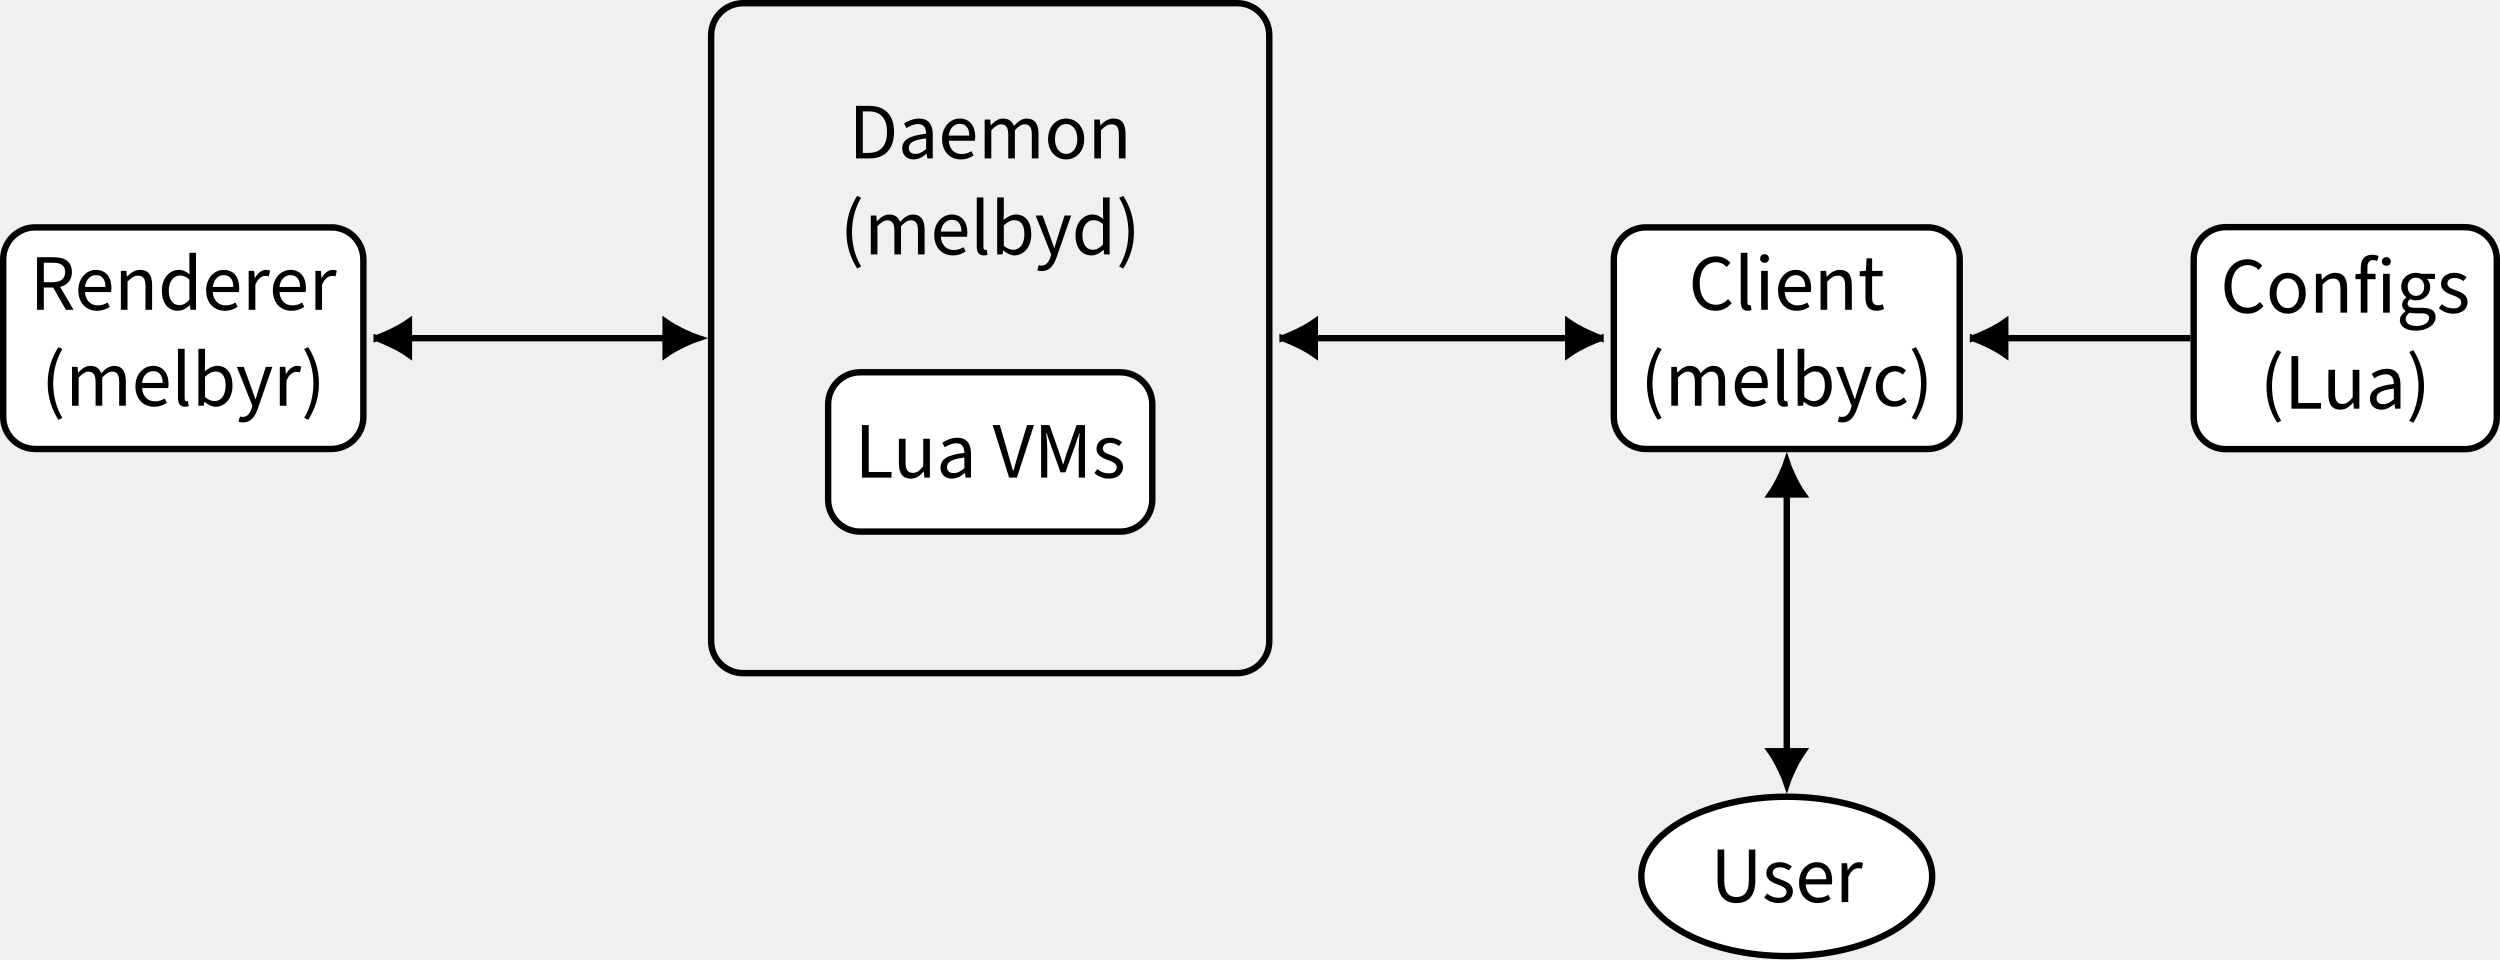
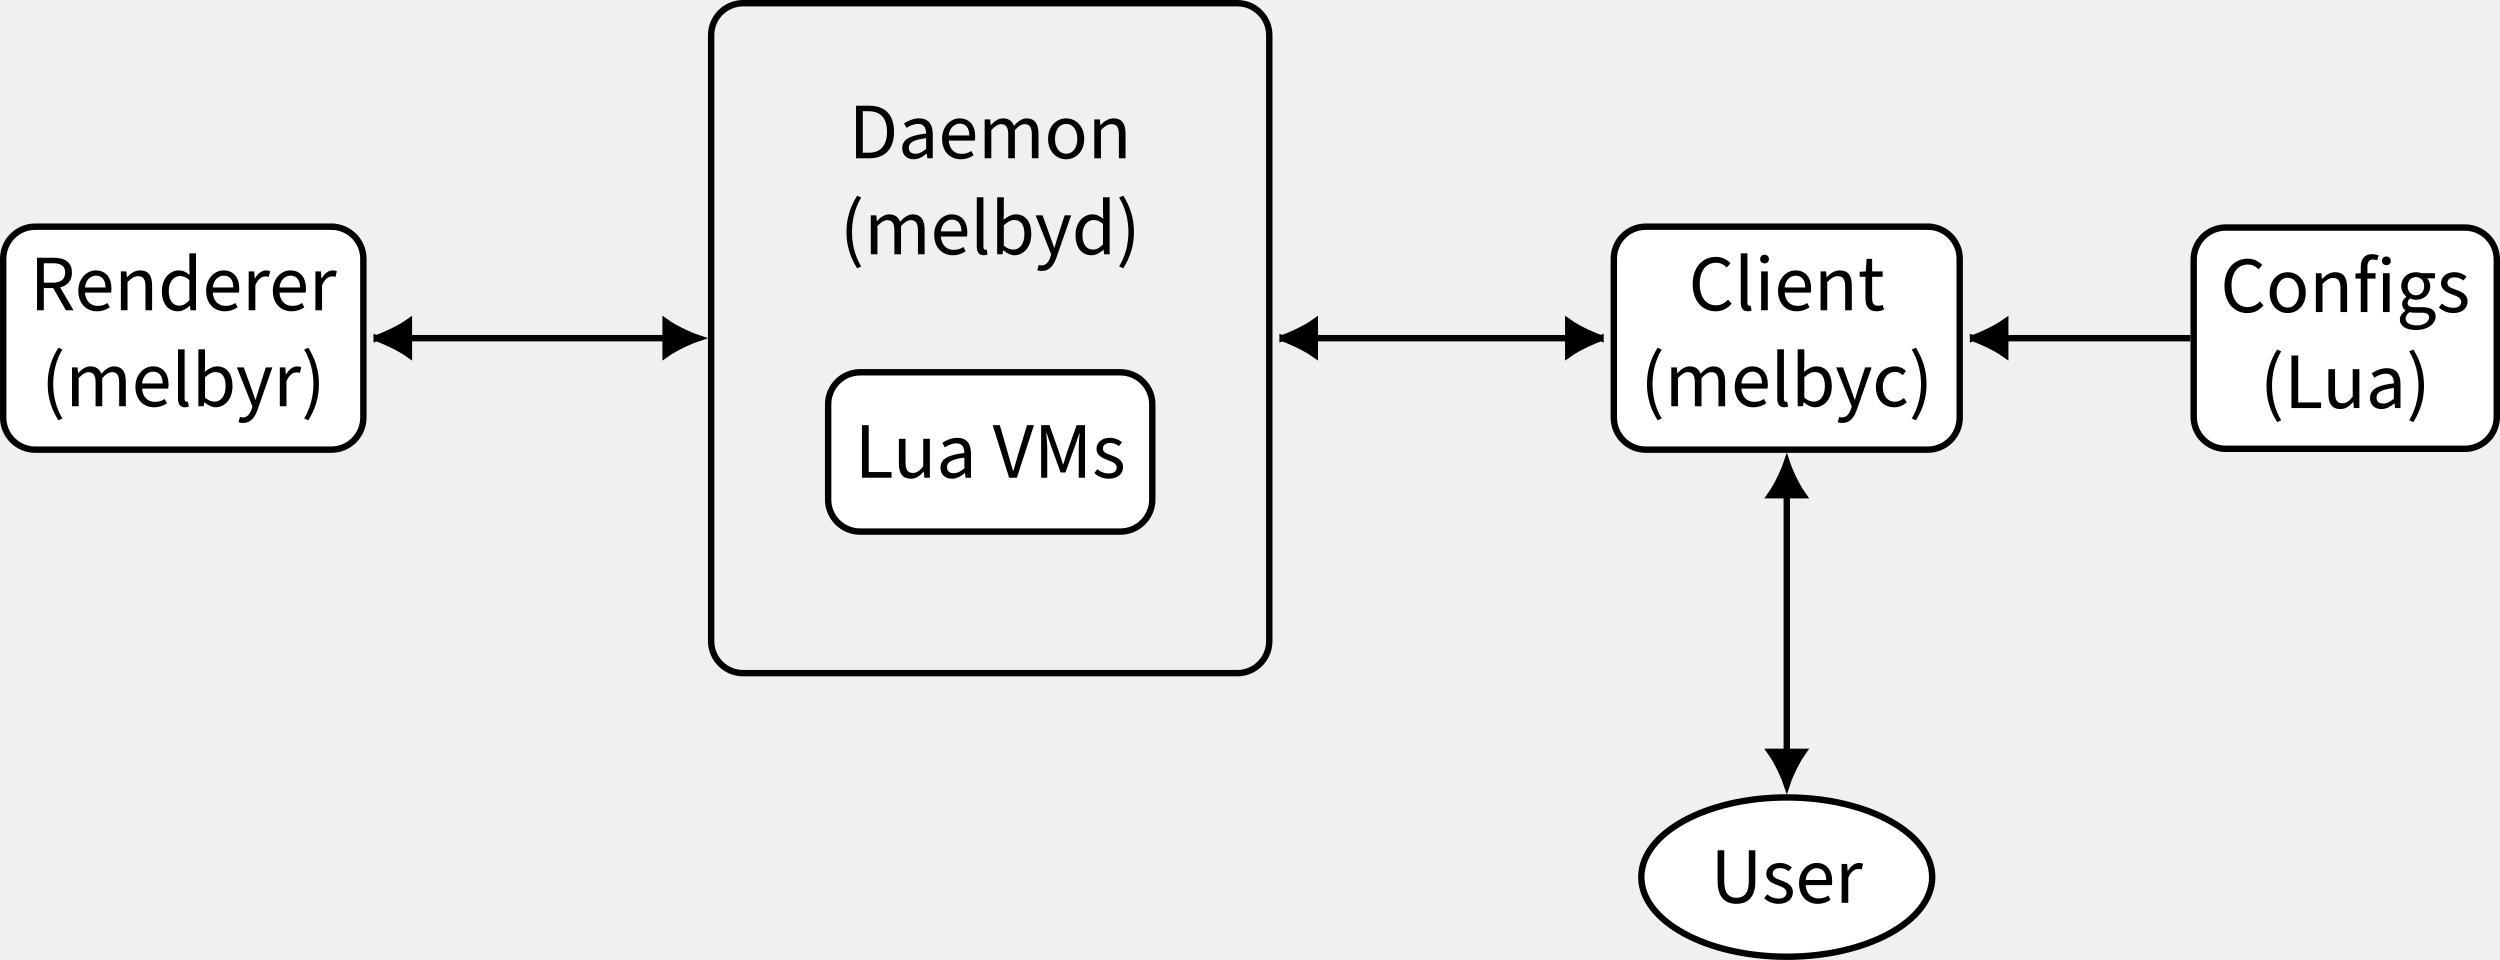
- <svg xmlns="http://www.w3.org/2000/svg" xmlns:xlink="http://www.w3.org/1999/xlink" width="311.387" height="119.481" viewBox="0 0 311.387 119.481" version="1.1" id="svg101">
+ <svg xmlns="http://www.w3.org/2000/svg" xmlns:xlink="http://www.w3.org/1999/xlink" width="311.387" height="119.563" viewBox="0 0 311.387 119.563" version="1.1" id="svg102">
  <defs id="defs26">
    <g id="g26">
      <g id="glyph-0-0">
        <path d="m 0.891,0 h 3.688 v -0.703 h -2.844 v -5.844 h -0.844 z m 0,0" id="path1" />
      </g>
      <g id="glyph-0-1">
        <path d="m 2.234,0.125 c 0.672,0 1.141,-0.359 1.594,-0.875 h 0.031 L 3.922,0 h 0.688 V -4.844 H 3.781 v 3.422 C 3.328,-0.844 2.984,-0.594 2.5,-0.594 c -0.641,0 -0.922,-0.391 -0.922,-1.297 V -4.844 H 0.75 v 3.062 c 0,1.25 0.453,1.906 1.484,1.906 z m 0,0" id="path2" />
      </g>
      <g id="glyph-0-2">
        <path d="m 1.938,0.125 c 0.609,0 1.141,-0.312 1.594,-0.703 H 3.562 L 3.641,0 H 4.312 v -2.984 c 0,-1.188 -0.5,-1.984 -1.688,-1.984 -0.766,0 -1.453,0.328 -1.891,0.625 l 0.312,0.562 c 0.375,-0.25 0.891,-0.5 1.453,-0.5 0.781,0 0.984,0.594 0.984,1.203 -2.062,0.234 -2.969,0.75 -2.969,1.828 0,0.875 0.609,1.375 1.422,1.375 z m 0.219,-0.688 c -0.469,0 -0.828,-0.203 -0.828,-0.75 0,-0.625 0.531,-0.984 2.156,-1.188 v 1.328 C 3.016,-0.766 2.625,-0.562 2.156,-0.562 Z m 0,0" id="path3" />
      </g>
      <g id="glyph-0-3">
        <path d="m 2.047,0 h 0.969 l 2.125,-6.547 H 4.281 l -1.078,3.531 C 2.969,-2.25 2.812,-1.609 2.578,-0.859 H 2.531 C 2.297,-1.609 2.125,-2.25 1.906,-3.016 L 0.891,-6.547 H 0 Z m 0,0" id="path4" />
      </g>
      <g id="glyph-0-4">
        <path d="M 0.891,0 H 1.656 V -3.609 C 1.656,-4.188 1.578,-5 1.531,-5.562 h 0.047 l 0.516,1.531 1.219,3.375 h 0.609 l 1.219,-3.375 L 5.656,-5.562 H 5.688 C 5.641,-5 5.578,-4.188 5.578,-3.609 V 0 h 0.781 V -6.547 H 5.312 l -1.234,3.5 c -0.156,0.469 -0.281,0.891 -0.422,1.375 H 3.609 c -0.141,-0.484 -0.281,-0.906 -0.438,-1.375 l -1.234,-3.5 H 0.891 Z m 0,0" id="path5" />
      </g>
      <g id="glyph-0-5">
        <path d="m 2.078,0.125 c 1.156,0 1.781,-0.656 1.781,-1.453 0,-0.875 -0.734,-1.203 -1.484,-1.469 C 1.766,-3.016 1.344,-3.188 1.344,-3.625 c 0,-0.359 0.266,-0.703 0.891,-0.703 0.422,0 0.781,0.141 1.109,0.391 L 3.734,-4.422 C 3.344,-4.734 2.828,-4.969 2.219,-4.969 c -1.047,0 -1.672,0.609 -1.672,1.375 0,0.797 0.703,1.156 1.422,1.406 0.547,0.203 1.094,0.406 1.094,0.906 0,0.422 -0.312,0.75 -0.953,0.75 -0.594,0 -1.031,-0.172 -1.453,-0.531 l -0.375,0.484 C 0.734,-0.141 1.375,0.125 2.078,0.125 Z m 0,0" id="path6" />
      </g>
      <g id="glyph-0-6">
        <path d="m 0.891,0 h 1.688 C 4.547,0 5.625,-1.219 5.625,-3.297 c 0,-2.078 -1.078,-3.25 -3.094,-3.25 H 0.891 Z m 0.844,-0.688 V -5.859 H 2.469 C 4,-5.859 4.75,-4.938 4.75,-3.297 4.75,-1.641 4,-0.688 2.469,-0.688 Z m 0,0" id="path7" />
      </g>
      <g id="glyph-0-7">
        <path d="m 2.766,0.125 c 0.672,0 1.188,-0.203 1.609,-0.5 L 4.094,-0.906 c -0.344,0.234 -0.75,0.359 -1.219,0.359 -0.922,0 -1.531,-0.656 -1.594,-1.656 h 3.25 C 4.562,-2.359 4.578,-2.516 4.578,-2.688 4.578,-4.094 3.875,-4.969 2.625,-4.969 1.531,-4.969 0.453,-4 0.453,-2.422 0.453,-0.812 1.469,0.125 2.766,0.125 Z M 1.281,-2.844 c 0.094,-0.922 0.688,-1.469 1.375,-1.469 0.734,0 1.188,0.516 1.188,1.469 z m 0,0" id="path8" />
      </g>
      <g id="glyph-0-8">
        <path d="M 0.812,0 H 1.641 V -3.516 C 2.094,-4 2.5,-4.25 2.844,-4.25 3.469,-4.25 3.75,-3.875 3.75,-2.953 V 0 H 4.578 V -3.516 C 5.031,-4 5.406,-4.25 5.797,-4.25 6.406,-4.25 6.688,-3.875 6.688,-2.953 V 0 h 0.828 v -3.078 c 0,-1.234 -0.484,-1.891 -1.469,-1.891 -0.594,0 -1.109,0.391 -1.594,0.922 C 4.25,-4.609 3.844,-4.969 3.094,-4.969 c -0.578,0 -1.062,0.359 -1.5,0.828 H 1.562 L 1.5,-4.844 H 0.812 Z m 0,0" id="path9" />
      </g>
      <g id="glyph-0-9">
        <path d="m 2.703,0.125 c 1.188,0 2.25,-0.938 2.25,-2.531 0,-1.625 -1.062,-2.562 -2.25,-2.562 -1.188,0 -2.25,0.938 -2.25,2.562 0,1.594 1.062,2.531 2.25,2.531 z m 0,-0.688 c -0.828,0 -1.391,-0.75 -1.391,-1.844 0,-1.125 0.562,-1.875 1.391,-1.875 0.828,0 1.391,0.75 1.391,1.875 0,1.094 -0.562,1.844 -1.391,1.844 z m 0,0" id="path10" />
      </g>
      <g id="glyph-0-10">
        <path d="M 0.812,0 H 1.641 V -3.516 C 2.125,-4 2.469,-4.25 2.953,-4.25 3.594,-4.25 3.875,-3.875 3.875,-2.953 V 0 H 4.703 V -3.078 C 4.703,-4.312 4.25,-4.969 3.219,-4.969 c -0.672,0 -1.172,0.359 -1.625,0.828 H 1.562 L 1.5,-4.844 H 0.812 Z m 0,0" id="path11" />
      </g>
      <g id="glyph-0-11">
        <path d="m 2.141,1.75 0.5,-0.234 C 1.875,0.25 1.5,-1.25 1.5,-2.766 1.5,-4.281 1.875,-5.797 2.641,-7.062 l -0.5,-0.234 C 1.312,-5.969 0.812,-4.531 0.812,-2.766 c 0,1.75 0.5,3.188 1.328,4.516 z m 0,0" id="path12" />
      </g>
      <g id="glyph-0-12">
        <path d="m 1.688,0.125 c 0.203,0 0.359,-0.031 0.469,-0.094 l -0.109,-0.625 C 1.969,-0.562 1.938,-0.562 1.891,-0.562 c -0.141,0 -0.25,-0.094 -0.25,-0.359 V -7.094 H 0.812 v 6.109 c 0,0.703 0.25,1.109 0.875,1.109 z m 0,0" id="path13" />
      </g>
      <g id="glyph-0-13">
        <path d="M 2.953,0.125 C 4.062,0.125 5.062,-0.844 5.062,-2.5 c 0,-1.5 -0.672,-2.469 -1.922,-2.469 -0.531,0 -1.078,0.297 -1.531,0.672 l 0.031,-0.859 v -1.938 H 0.812 V 0 H 1.469 L 1.562,-0.5 h 0.016 c 0.438,0.391 0.938,0.625 1.375,0.625 z m -0.125,-0.703 c -0.328,0 -0.766,-0.125 -1.188,-0.5 v -2.531 c 0.469,-0.438 0.875,-0.656 1.297,-0.656 0.906,0 1.266,0.703 1.266,1.766 0,1.203 -0.578,1.922 -1.375,1.922 z m 0,0" id="path14" />
      </g>
      <g id="glyph-0-14">
        <path d="m 0.906,2.078 c 0.969,0 1.469,-0.719 1.812,-1.672 l 1.828,-5.25 h -0.812 L 2.875,-2.172 C 2.734,-1.75 2.609,-1.25 2.469,-0.812 H 2.438 C 2.266,-1.25 2.109,-1.75 1.953,-2.172 L 0.984,-4.844 H 0.125 L 2.062,0.016 1.953,0.375 C 1.75,0.969 1.406,1.391 0.875,1.391 0.75,1.391 0.625,1.375 0.516,1.328 l -0.188,0.656 c 0.156,0.062 0.344,0.094 0.578,0.094 z m 0,0" id="path15" />
      </g>
      <g id="glyph-0-15">
        <path d="m 2.469,0.125 c 0.578,0 1.094,-0.328 1.469,-0.688 H 3.969 L 4.031,0 h 0.688 V -7.094 H 3.891 v 1.859 l 0.031,0.828 C 3.5,-4.75 3.125,-4.969 2.578,-4.969 c -1.109,0 -2.109,0.984 -2.109,2.562 0,1.609 0.781,2.531 2,2.531 z m 0.188,-0.703 c -0.859,0 -1.328,-0.688 -1.328,-1.844 0,-1.109 0.609,-1.844 1.391,-1.844 0.391,0 0.766,0.125 1.172,0.5 v 2.531 c -0.406,0.438 -0.797,0.656 -1.234,0.656 z m 0,0" id="path16" />
      </g>
      <g id="glyph-0-16">
        <path d="M 0.891,1.75 C 1.719,0.422 2.219,-1.016 2.219,-2.766 c 0,-1.766 -0.5,-3.203 -1.328,-4.531 L 0.375,-7.062 c 0.766,1.266 1.156,2.781 1.156,4.297 C 1.531,-1.25 1.141,0.25 0.375,1.516 Z m 0,0" id="path17" />
      </g>
      <g id="glyph-0-17">
        <path d="m 0.891,0 h 0.844 V -2.766 H 2.906 L 4.484,0 H 5.438 L 3.766,-2.844 c 0.891,-0.234 1.469,-0.828 1.469,-1.844 0,-1.375 -0.953,-1.859 -2.297,-1.859 H 0.891 Z m 0.844,-3.438 v -2.422 h 1.094 c 1.016,0 1.562,0.312 1.562,1.172 0,0.828 -0.547,1.25 -1.562,1.25 z m 0,0" id="path18" />
      </g>
      <g id="glyph-0-18">
        <path d="M 0.812,0 H 1.641 V -3.109 C 1.969,-3.922 2.469,-4.219 2.875,-4.219 c 0.188,0 0.297,0.016 0.438,0.062 L 3.484,-4.859 C 3.344,-4.938 3.188,-4.969 2.969,-4.969 c -0.531,0 -1.031,0.391 -1.375,1 H 1.562 L 1.5,-4.844 H 0.812 Z m 0,0" id="path19" />
      </g>
      <g id="glyph-0-19">
        <path d="m 3.375,0.125 c 0.828,0 1.469,-0.344 2,-0.953 l -0.453,-0.5 C 4.5,-0.875 4.031,-0.625 3.406,-0.625 c -1.25,0 -2.016,-1.016 -2.016,-2.672 0,-1.625 0.812,-2.625 2.031,-2.625 0.562,0 1,0.234 1.344,0.594 l 0.453,-0.531 c -0.391,-0.422 -1,-0.797 -1.797,-0.797 -1.672,0 -2.906,1.281 -2.906,3.391 0,2.125 1.219,3.391 2.859,3.391 z m 0,0" id="path20" />
      </g>
      <g id="glyph-0-20">
        <path d="M 0.812,0 H 1.641 V -4.844 H 0.812 Z m 0.422,-5.844 c 0.328,0 0.547,-0.203 0.547,-0.531 0,-0.328 -0.219,-0.547 -0.547,-0.547 -0.312,0 -0.547,0.219 -0.547,0.547 0,0.328 0.234,0.531 0.547,0.531 z m 0,0" id="path21" />
      </g>
      <g id="glyph-0-21">
        <path d="M 2.344,0.125 C 2.672,0.125 3,0.031 3.266,-0.094 L 3.094,-0.672 c -0.203,0.078 -0.375,0.109 -0.562,0.109 -0.547,0 -0.75,-0.328 -0.75,-0.922 v -2.688 h 1.312 V -4.844 h -1.312 v -1.562 H 1.094 L 1,-4.844 0.234,-4.797 v 0.625 h 0.719 V -1.5 c 0,0.969 0.359,1.625 1.391,1.625 z m 0,0" id="path22" />
      </g>
      <g id="glyph-0-22">
        <path d="m 2.734,0.125 c 0.578,0 1.125,-0.219 1.562,-0.625 L 3.938,-1.031 C 3.656,-0.766 3.25,-0.562 2.797,-0.562 c -0.891,0 -1.484,-0.75 -1.484,-1.844 0,-1.125 0.641,-1.875 1.516,-1.875 0.391,0 0.703,0.156 0.969,0.406 l 0.406,-0.516 C 3.875,-4.719 3.422,-4.969 2.797,-4.969 c -1.25,0 -2.344,0.938 -2.344,2.562 0,1.594 1,2.531 2.281,2.531 z m 0,0" id="path23" />
      </g>
      <g id="glyph-0-23">
-         <path d="M 0.953,0 H 1.781 V -4.172 H 2.797 V -4.844 H 1.781 v -0.766 c 0,-0.609 0.219,-0.938 0.688,-0.938 0.156,0 0.344,0.031 0.531,0.094 L 3.188,-7.062 C 2.984,-7.141 2.672,-7.219 2.375,-7.219 c -0.969,0 -1.422,0.625 -1.422,1.609 v 0.766 l -0.656,0.047 v 0.625 h 0.656 z m 2.781,0 H 4.562 V -4.844 H 3.734 Z m 0.406,-5.844 c 0.328,0 0.547,-0.203 0.547,-0.531 0,-0.328 -0.219,-0.547 -0.547,-0.547 -0.312,0 -0.547,0.219 -0.547,0.547 0,0.328 0.234,0.531 0.547,0.531 z m 0,0" id="path24" />
+         <path d="M 0.953,0 H 1.781 V -4.172 H 2.797 V -4.844 H 1.781 v -0.766 c 0,-0.609 0.219,-0.938 0.688,-0.938 0.156,0 0.344,0.031 0.531,0.094 L 3.188,-7.062 C 2.984,-7.141 2.672,-7.219 2.375,-7.219 c -0.969,0 -1.422,0.625 -1.422,1.609 v 0.766 l -0.656,0.047 v 0.625 h 0.656 z m 0,0" id="path24" />
      </g>
      <g id="glyph-0-24">
        <path d="m 2.453,2.234 c 1.5,0 2.453,-0.781 2.453,-1.688 0,-0.797 -0.562,-1.156 -1.703,-1.156 h -0.938 c -0.641,0 -0.844,-0.219 -0.844,-0.516 0,-0.266 0.141,-0.438 0.312,-0.578 0.219,0.109 0.484,0.172 0.719,0.172 0.984,0 1.781,-0.656 1.781,-1.688 0,-0.406 -0.172,-0.766 -0.391,-0.984 H 4.828 V -4.844 h -1.688 c -0.188,-0.078 -0.422,-0.125 -0.688,-0.125 -0.984,0 -1.828,0.672 -1.828,1.734 0,0.578 0.312,1.047 0.625,1.297 v 0.047 C 1,-1.719 0.734,-1.406 0.734,-1 c 0,0.375 0.188,0.641 0.422,0.797 v 0.031 c -0.438,0.297 -0.703,0.688 -0.703,1.094 0,0.844 0.812,1.312 2,1.312 z m 0,-4.328 c -0.562,0 -1.031,-0.438 -1.031,-1.141 0,-0.719 0.469,-1.125 1.031,-1.125 0.562,0 1.031,0.422 1.031,1.125 0,0.703 -0.469,1.141 -1.031,1.141 z m 0.125,3.75 c -0.891,0 -1.406,-0.328 -1.406,-0.844 0,-0.281 0.141,-0.562 0.5,-0.812 0.203,0.062 0.438,0.078 0.625,0.078 H 3.125 c 0.641,0 0.969,0.156 0.969,0.594 0,0.5 -0.609,0.984 -1.516,0.984 z m 0,0" id="path25" />
      </g>
      <g id="glyph-0-25">
        <path d="m 3.219,0.125 c 1.344,0 2.359,-0.734 2.359,-2.828 v -3.844 h -0.812 V -2.688 c 0,1.578 -0.672,2.062 -1.547,2.062 -0.859,0 -1.516,-0.484 -1.516,-2.062 V -6.547 H 0.875 v 3.844 c 0,2.094 1.016,2.828 2.344,2.828 z m 0,0" id="path26" />
      </g>
    </g>
  </defs>
  <path fill-rule="nonzero" fill="#ffffff" fill-opacity="1" stroke-width="0.797" stroke-linecap="butt" stroke-linejoin="miter" stroke="#000000" stroke-opacity="1" stroke-miterlimit="10" d="m 139.539,46.371 h -32.406 c -2.199,0 -3.984,1.785 -3.984,3.984 v 11.875 c 0,2.199 1.785,3.984 3.984,3.984 h 32.406 c 2.199,0 3.984,-1.785 3.984,-3.984 v -11.875 c 0,-2.199 -1.785,-3.984 -3.984,-3.984 z m 0,0" id="path27" />
  <g fill="#000000" fill-opacity="1" id="g27" transform="translate(-57.46087,-79.38274)">
-     <use xlink:href="#glyph-0-0" x="163.929" y="138.874" id="use27" />
+     <use xlink:href="#glyph-0-0" x="163.929" y="138.884" id="use27" />
  </g>
  <g fill="#000000" fill-opacity="1" id="g29" transform="translate(-57.46087,-79.38274)">
-     <use xlink:href="#glyph-0-1" x="168.671" y="138.874" id="use28" />
-     <use xlink:href="#glyph-0-2" x="174.091" y="138.874" id="use29" />
+     <use xlink:href="#glyph-0-1" x="168.671" y="138.884" id="use28" />
+     <use xlink:href="#glyph-0-2" x="174.091" y="138.884" id="use29" />
  </g>
  <g fill="#000000" fill-opacity="1" id="g32" transform="translate(-57.46087,-79.38274)">
-     <use xlink:href="#glyph-0-3" x="181.105" y="138.874" id="use30" />
-     <use xlink:href="#glyph-0-4" x="186.245" y="138.874" id="use31" />
-     <use xlink:href="#glyph-0-5" x="193.488" y="138.874" id="use32" />
+     <use xlink:href="#glyph-0-3" x="181.105" y="138.884" id="use30" />
+     <use xlink:href="#glyph-0-4" x="186.245" y="138.884" id="use31" />
+     <use xlink:href="#glyph-0-5" x="193.488" y="138.884" id="use32" />
  </g>
  <g fill="#000000" fill-opacity="1" id="g38" transform="translate(-57.46087,-79.38274)">
-     <use xlink:href="#glyph-0-6" x="163.192" y="99.116" id="use33" />
-     <use xlink:href="#glyph-0-2" x="169.329" y="99.116" id="use34" />
-     <use xlink:href="#glyph-0-7" x="174.35" y="99.116" id="use35" />
-     <use xlink:href="#glyph-0-8" x="179.292" y="99.116" id="use36" />
-     <use xlink:href="#glyph-0-9" x="187.551" y="99.116" id="use37" />
-     <use xlink:href="#glyph-0-10" x="192.95" y="99.116" id="use38" />
+     <use xlink:href="#glyph-0-6" x="163.192" y="99.096" id="use33" />
+     <use xlink:href="#glyph-0-2" x="169.329" y="99.096" id="use34" />
+     <use xlink:href="#glyph-0-7" x="174.35" y="99.096" id="use35" />
+     <use xlink:href="#glyph-0-8" x="179.292" y="99.096" id="use36" />
+     <use xlink:href="#glyph-0-9" x="187.551" y="99.096" id="use37" />
+     <use xlink:href="#glyph-0-10" x="192.95" y="99.096" id="use38" />
  </g>
  <g fill="#000000" fill-opacity="1" id="g43" transform="translate(-57.46087,-79.38274)">
-     <use xlink:href="#glyph-0-11" x="162.081" y="111.071" id="use39" />
-     <use xlink:href="#glyph-0-8" x="165.11" y="111.071" id="use40" />
-     <use xlink:href="#glyph-0-7" x="173.369" y="111.071" id="use41" />
-     <use xlink:href="#glyph-0-12" x="178.31" y="111.071" id="use42" />
-     <use xlink:href="#glyph-0-13" x="180.851" y="111.071" id="use43" />
+     <use xlink:href="#glyph-0-11" x="162.081" y="111.051" id="use39" />
+     <use xlink:href="#glyph-0-8" x="165.11" y="111.051" id="use40" />
+     <use xlink:href="#glyph-0-7" x="173.369" y="111.051" id="use41" />
+     <use xlink:href="#glyph-0-12" x="178.31" y="111.051" id="use42" />
+     <use xlink:href="#glyph-0-13" x="180.851" y="111.051" id="use43" />
  </g>
  <g fill="#000000" fill-opacity="1" id="g44" transform="translate(-57.46087,-79.38274)">
-     <use xlink:href="#glyph-0-14" x="186.33" y="111.071" id="use44" />
+     <use xlink:href="#glyph-0-14" x="186.33" y="111.051" id="use44" />
  </g>
  <g fill="#000000" fill-opacity="1" id="g46" transform="translate(-57.46087,-79.38274)">
-     <use xlink:href="#glyph-0-15" x="190.953" y="111.071" id="use45" />
-     <use xlink:href="#glyph-0-16" x="196.482" y="111.071" id="use46" />
+     <use xlink:href="#glyph-0-15" x="190.953" y="111.051" id="use45" />
+     <use xlink:href="#glyph-0-16" x="196.482" y="111.051" id="use46" />
  </g>
  <path fill="none" stroke-width="0.797" stroke-linecap="butt" stroke-linejoin="miter" stroke="#000000" stroke-opacity="1" stroke-miterlimit="10" d="M 154.109,0.399 H 92.563 c -2.203,0 -3.988,1.781 -3.988,3.984 v 75.477 c 0,2.199 1.785,3.984 3.988,3.984 h 61.547 c 2.199,0 3.984,-1.785 3.984,-3.984 V 4.383 c 0,-2.203 -1.785,-3.984 -3.984,-3.984 z m 0,0" id="path46" />
-   <path fill-rule="nonzero" fill="#ffffff" fill-opacity="1" stroke-width="0.797" stroke-linecap="butt" stroke-linejoin="miter" stroke="#000000" stroke-opacity="1" stroke-miterlimit="10" d="M 41.274,28.32 H 4.387 c -2.203,0 -3.988,1.781 -3.988,3.984 v 19.633 c 0,2.199 1.785,3.984 3.988,3.984 h 36.887 c 2.199,0 3.984,-1.785 3.984,-3.984 V 32.305 c 0,-2.203 -1.785,-3.984 -3.984,-3.984 z m 0,0" id="path47" />
+   <path fill-rule="nonzero" fill="#ffffff" fill-opacity="1" stroke-width="0.797" stroke-linecap="butt" stroke-linejoin="miter" stroke="#000000" stroke-opacity="1" stroke-miterlimit="10" d="M 41.274,28.234 H 4.387 c -2.203,0 -3.988,1.785 -3.988,3.984 v 19.801 c 0,2.203 1.785,3.988 3.988,3.988 h 36.887 c 2.199,0 3.984,-1.785 3.984,-3.988 V 32.219 c 0,-2.199 -1.785,-3.984 -3.984,-3.984 z m 0,0" id="path47" />
  <g fill="#000000" fill-opacity="1" id="g47" transform="translate(-57.46087,-79.38274)">
-     <use xlink:href="#glyph-0-17" x="61.183" y="117.966" id="use47" />
+     <use xlink:href="#glyph-0-17" x="61.183" y="118.031" id="use47" />
  </g>
  <g fill="#000000" fill-opacity="1" id="g52" transform="translate(-57.46087,-79.38274)">
-     <use xlink:href="#glyph-0-7" x="66.762" y="117.966" id="use48" />
-     <use xlink:href="#glyph-0-10" x="71.704" y="117.966" id="use49" />
-     <use xlink:href="#glyph-0-15" x="77.153" y="117.966" id="use50" />
-     <use xlink:href="#glyph-0-7" x="82.682" y="117.966" id="use51" />
-     <use xlink:href="#glyph-0-18" x="87.624" y="117.966" id="use52" />
+     <use xlink:href="#glyph-0-7" x="66.762" y="118.031" id="use48" />
+     <use xlink:href="#glyph-0-10" x="71.704" y="118.031" id="use49" />
+     <use xlink:href="#glyph-0-15" x="77.153" y="118.031" id="use50" />
+     <use xlink:href="#glyph-0-7" x="82.682" y="118.031" id="use51" />
+     <use xlink:href="#glyph-0-18" x="87.624" y="118.031" id="use52" />
  </g>
  <g fill="#000000" fill-opacity="1" id="g54" transform="translate(-57.46087,-79.38274)">
-     <use xlink:href="#glyph-0-7" x="90.991" y="117.966" id="use53" />
-     <use xlink:href="#glyph-0-18" x="95.933" y="117.966" id="use54" />
+     <use xlink:href="#glyph-0-7" x="90.991" y="118.031" id="use53" />
+     <use xlink:href="#glyph-0-18" x="95.933" y="118.031" id="use54" />
  </g>
  <g fill="#000000" fill-opacity="1" id="g59" transform="translate(-57.46087,-79.38274)">
-     <use xlink:href="#glyph-0-11" x="62.588" y="129.921" id="use55" />
-     <use xlink:href="#glyph-0-8" x="65.617" y="129.921" id="use56" />
-     <use xlink:href="#glyph-0-7" x="73.876" y="129.921" id="use57" />
-     <use xlink:href="#glyph-0-12" x="78.817" y="129.921" id="use58" />
-     <use xlink:href="#glyph-0-13" x="81.358" y="129.921" id="use59" />
+     <use xlink:href="#glyph-0-11" x="62.588" y="129.986" id="use55" />
+     <use xlink:href="#glyph-0-8" x="65.617" y="129.986" id="use56" />
+     <use xlink:href="#glyph-0-7" x="73.876" y="129.986" id="use57" />
+     <use xlink:href="#glyph-0-12" x="78.817" y="129.986" id="use58" />
+     <use xlink:href="#glyph-0-13" x="81.358" y="129.986" id="use59" />
  </g>
  <g fill="#000000" fill-opacity="1" id="g62" transform="translate(-57.46087,-79.38274)">
-     <use xlink:href="#glyph-0-14" x="86.837" y="129.921" id="use60" />
-     <use xlink:href="#glyph-0-18" x="91.499" y="129.921" id="use61" />
-     <use xlink:href="#glyph-0-16" x="94.966" y="129.921" id="use62" />
-   </g>
-   <path fill-rule="nonzero" fill="#ffffff" fill-opacity="1" stroke-width="0.797" stroke-linecap="butt" stroke-linejoin="miter" stroke="#000000" stroke-opacity="1" stroke-miterlimit="10" d="m 240.106,28.32 h -35.113 c -2.203,0 -3.984,1.781 -3.984,3.984 v 19.633 c 0,2.199 1.781,3.984 3.984,3.984 h 35.113 c 2.203,0 3.984,-1.785 3.984,-3.984 V 32.305 c 0,-2.203 -1.781,-3.984 -3.984,-3.984 z m 0,0" id="path62" />
+     <use xlink:href="#glyph-0-14" x="86.837" y="129.986" id="use60" />
+     <use xlink:href="#glyph-0-18" x="91.5" y="129.986" id="use61" />
+     <use xlink:href="#glyph-0-16" x="94.967" y="129.986" id="use62" />
+   </g>
+   <path fill-rule="nonzero" fill="#ffffff" fill-opacity="1" stroke-width="0.797" stroke-linecap="butt" stroke-linejoin="miter" stroke="#000000" stroke-opacity="1" stroke-miterlimit="10" d="m 240.106,28.234 h -35.113 c -2.203,0 -3.984,1.785 -3.984,3.984 v 19.801 c 0,2.203 1.781,3.988 3.984,3.988 h 35.113 c 2.203,0 3.984,-1.785 3.984,-3.988 V 32.219 c 0,-2.199 -1.781,-3.984 -3.984,-3.984 z m 0,0" id="path62" />
  <g fill="#000000" fill-opacity="1" id="g68" transform="translate(-57.46087,-79.38274)">
-     <use xlink:href="#glyph-0-19" x="267.779" y="117.966" id="use63" />
-     <use xlink:href="#glyph-0-12" x="273.468" y="117.966" id="use64" />
-     <use xlink:href="#glyph-0-20" x="276.008" y="117.966" id="use65" />
-     <use xlink:href="#glyph-0-7" x="278.469" y="117.966" id="use66" />
-     <use xlink:href="#glyph-0-10" x="283.41" y="117.966" id="use67" />
-     <use xlink:href="#glyph-0-21" x="288.86" y="117.966" id="use68" />
+     <use xlink:href="#glyph-0-19" x="267.779" y="118.031" id="use63" />
+     <use xlink:href="#glyph-0-12" x="273.468" y="118.031" id="use64" />
+     <use xlink:href="#glyph-0-20" x="276.008" y="118.031" id="use65" />
+     <use xlink:href="#glyph-0-7" x="278.469" y="118.031" id="use66" />
+     <use xlink:href="#glyph-0-10" x="283.41" y="118.031" id="use67" />
+     <use xlink:href="#glyph-0-21" x="288.86" y="118.031" id="use68" />
  </g>
  <g fill="#000000" fill-opacity="1" id="g73" transform="translate(-57.46087,-79.38274)">
-     <use xlink:href="#glyph-0-11" x="261.787" y="129.921" id="use69" />
-     <use xlink:href="#glyph-0-8" x="264.816" y="129.921" id="use70" />
-     <use xlink:href="#glyph-0-7" x="273.075" y="129.921" id="use71" />
-     <use xlink:href="#glyph-0-12" x="278.016" y="129.921" id="use72" />
-     <use xlink:href="#glyph-0-13" x="280.557" y="129.921" id="use73" />
+     <use xlink:href="#glyph-0-11" x="261.787" y="129.986" id="use69" />
+     <use xlink:href="#glyph-0-8" x="264.816" y="129.986" id="use70" />
+     <use xlink:href="#glyph-0-7" x="273.075" y="129.986" id="use71" />
+     <use xlink:href="#glyph-0-12" x="278.016" y="129.986" id="use72" />
+     <use xlink:href="#glyph-0-13" x="280.557" y="129.986" id="use73" />
  </g>
  <g fill="#000000" fill-opacity="1" id="g74" transform="translate(-57.46087,-79.38274)">
-     <use xlink:href="#glyph-0-14" x="286.036" y="129.921" id="use74" />
+     <use xlink:href="#glyph-0-14" x="286.036" y="129.986" id="use74" />
  </g>
  <g fill="#000000" fill-opacity="1" id="g76" transform="translate(-57.46087,-79.38274)">
-     <use xlink:href="#glyph-0-22" x="290.659" y="129.921" id="use75" />
-     <use xlink:href="#glyph-0-16" x="295.202" y="129.921" id="use76" />
-   </g>
-   <path fill-rule="nonzero" fill="#ffffff" fill-opacity="1" stroke-width="0.797" stroke-linecap="butt" stroke-linejoin="miter" stroke="#000000" stroke-opacity="1" stroke-miterlimit="10" d="m 307.004,28.293 h -29.785 c -2.199,0 -3.984,1.785 -3.984,3.984 v 19.684 c 0,2.199 1.785,3.984 3.984,3.984 h 29.785 c 2.203,0 3.984,-1.785 3.984,-3.984 V 32.277 c 0,-2.199 -1.781,-3.984 -3.984,-3.984 z m 0,0" id="path76" />
-   <g fill="#000000" fill-opacity="1" id="g82" transform="translate(-57.46087,-79.38274)">
-     <use xlink:href="#glyph-0-19" x="334.014" y="118.33" id="use77" />
-     <use xlink:href="#glyph-0-9" x="339.703" y="118.33" id="use78" />
-     <use xlink:href="#glyph-0-10" x="345.102" y="118.33" id="use79" />
-     <use xlink:href="#glyph-0-23" x="350.552" y="118.33" id="use80" />
-     <use xlink:href="#glyph-0-24" x="355.922" y="118.33" id="use81" />
-     <use xlink:href="#glyph-0-5" x="360.953" y="118.33" id="use82" />
-   </g>
-   <g fill="#000000" fill-opacity="1" id="g84" transform="translate(-57.46087,-79.38274)">
-     <use xlink:href="#glyph-0-11" x="338.951" y="130.285" id="use83" />
-     <use xlink:href="#glyph-0-0" x="341.98" y="130.285" id="use84" />
-   </g>
-   <g fill="#000000" fill-opacity="1" id="g87" transform="translate(-57.46087,-79.38274)">
-     <use xlink:href="#glyph-0-1" x="346.722" y="130.285" id="use85" />
-     <use xlink:href="#glyph-0-2" x="352.141" y="130.285" id="use86" />
-     <use xlink:href="#glyph-0-16" x="357.163" y="130.285" id="use87" />
-   </g>
-   <path fill-rule="nonzero" fill="#ffffff" fill-opacity="1" stroke-width="0.797" stroke-linecap="butt" stroke-linejoin="miter" stroke="#000000" stroke-opacity="1" stroke-miterlimit="10" d="m 240.664,109.16 c 0,-5.48 -8.109,-9.922 -18.113,-9.922 -10.008,0 -18.117,4.441 -18.117,9.922 0,5.48 8.109,9.922 18.117,9.922 10.004,0 18.113,-4.441 18.113,-9.922 z m 0,0" id="path87" />
+     <use xlink:href="#glyph-0-22" x="290.659" y="129.986" id="use75" />
+     <use xlink:href="#glyph-0-16" x="295.202" y="129.986" id="use76" />
+   </g>
+   <path fill-rule="nonzero" fill="#ffffff" fill-opacity="1" stroke-width="0.797" stroke-linecap="butt" stroke-linejoin="miter" stroke="#000000" stroke-opacity="1" stroke-miterlimit="10" d="m 307.004,28.34 h -29.785 c -2.199,0 -3.984,1.781 -3.984,3.984 v 19.594 c 0,2.199 1.785,3.984 3.984,3.984 h 29.785 c 2.203,0 3.984,-1.785 3.984,-3.984 v -19.594 c 0,-2.203 -1.781,-3.984 -3.984,-3.984 z m 0,0" id="path76" />
+   <g fill="#000000" fill-opacity="1" id="g83" transform="translate(-57.46087,-79.38274)">
+     <use xlink:href="#glyph-0-19" x="334.014" y="118.255" id="use77" />
+     <use xlink:href="#glyph-0-9" x="339.703" y="118.255" id="use78" />
+     <use xlink:href="#glyph-0-10" x="345.102" y="118.255" id="use79" />
+     <use xlink:href="#glyph-0-23" x="350.552" y="118.255" id="use80" />
+     <use xlink:href="#glyph-0-20" x="353.461" y="118.255" id="use81" />
+     <use xlink:href="#glyph-0-24" x="355.922" y="118.255" id="use82" />
+     <use xlink:href="#glyph-0-5" x="360.953" y="118.255" id="use83" />
+   </g>
+   <g fill="#000000" fill-opacity="1" id="g85" transform="translate(-57.46087,-79.38274)">
+     <use xlink:href="#glyph-0-11" x="338.951" y="130.21" id="use84" />
+     <use xlink:href="#glyph-0-0" x="341.98" y="130.21" id="use85" />
+   </g>
  <g fill="#000000" fill-opacity="1" id="g88" transform="translate(-57.46087,-79.38274)">
-     <use xlink:href="#glyph-0-25" x="270.519" y="191.74" id="use88" />
-   </g>
-   <g fill="#000000" fill-opacity="1" id="g91" transform="translate(-57.46087,-79.38274)">
-     <use xlink:href="#glyph-0-5" x="276.915" y="191.74" id="use89" />
-     <use xlink:href="#glyph-0-7" x="281.089" y="191.74" id="use90" />
-     <use xlink:href="#glyph-0-18" x="286.031" y="191.74" id="use91" />
-   </g>
-   <path fill="none" stroke-width="0.797" stroke-linecap="butt" stroke-linejoin="miter" stroke="#000000" stroke-opacity="1" stroke-miterlimit="10" d="M 50.93,42.121 H 82.906" id="path91" />
-   <path fill-rule="nonzero" fill="#000000" fill-opacity="1" stroke-width="0.797" stroke-linecap="butt" stroke-linejoin="miter" stroke="#000000" stroke-opacity="1" stroke-miterlimit="10" d="m 46.918,42.121 c 0.492,0.156 2.656,1.047 4.012,2.02 V 40.102 c -1.355,0.969 -3.52,1.859 -4.012,2.02 z m 0,0" id="path92" />
-   <path fill-rule="nonzero" fill="#000000" fill-opacity="1" stroke-width="0.797" stroke-linecap="butt" stroke-linejoin="miter" stroke="#000000" stroke-opacity="1" stroke-miterlimit="10" d="M 86.918,42.121 C 86.426,41.961 84.258,41.07 82.906,40.102 v 4.039 c 1.352,-0.973 3.52,-1.863 4.012,-2.02 z m 0,0" id="path93" />
-   <path fill="none" stroke-width="0.797" stroke-linecap="butt" stroke-linejoin="miter" stroke="#000000" stroke-opacity="1" stroke-miterlimit="10" d="M 222.551,93.57 V 61.59" id="path94" />
-   <path fill-rule="nonzero" fill="#000000" fill-opacity="1" stroke-width="0.797" stroke-linecap="butt" stroke-linejoin="miter" stroke="#000000" stroke-opacity="1" stroke-miterlimit="10" d="m 222.551,97.578 c 0.156,-0.492 1.047,-2.656 2.02,-4.008 h -4.043 c 0.973,1.352 1.863,3.516 2.023,4.008 z m 0,0" id="path95" />
-   <path fill-rule="nonzero" fill="#000000" fill-opacity="1" stroke-width="0.797" stroke-linecap="butt" stroke-linejoin="miter" stroke="#000000" stroke-opacity="1" stroke-miterlimit="10" d="m 222.551,57.578 c -0.16,0.496 -1.051,2.66 -2.023,4.012 h 4.043 c -0.973,-1.352 -1.863,-3.516 -2.02,-4.012 z m 0,0" id="path96" />
-   <path fill="none" stroke-width="0.797" stroke-linecap="butt" stroke-linejoin="miter" stroke="#000000" stroke-opacity="1" stroke-miterlimit="10" d="M 249.762,42.121 H 272.836" id="path97" />
-   <path fill-rule="nonzero" fill="#000000" fill-opacity="1" stroke-width="0.797" stroke-linecap="butt" stroke-linejoin="miter" stroke="#000000" stroke-opacity="1" stroke-miterlimit="10" d="m 245.75,42.121 c 0.492,0.156 2.656,1.047 4.012,2.02 V 40.102 c -1.355,0.969 -3.52,1.859 -4.012,2.02 z m 0,0" id="path98" />
-   <path fill="none" stroke-width="0.797" stroke-linecap="butt" stroke-linejoin="miter" stroke="#000000" stroke-opacity="1" stroke-miterlimit="10" d="M 195.336,42.121 H 163.766" id="path99" />
-   <path fill-rule="nonzero" fill="#000000" fill-opacity="1" stroke-width="0.797" stroke-linecap="butt" stroke-linejoin="miter" stroke="#000000" stroke-opacity="1" stroke-miterlimit="10" d="m 199.348,42.121 c -0.492,-0.16 -2.656,-1.051 -4.012,-2.02 v 4.039 c 1.355,-0.973 3.52,-1.863 4.012,-2.02 z m 0,0" id="path100" />
-   <path fill-rule="nonzero" fill="#000000" fill-opacity="1" stroke-width="0.797" stroke-linecap="butt" stroke-linejoin="miter" stroke="#000000" stroke-opacity="1" stroke-miterlimit="10" d="m 159.754,42.121 c 0.492,0.156 2.656,1.047 4.012,2.02 V 40.102 c -1.355,0.969 -3.52,1.859 -4.012,2.02 z m 0,0" id="path101" />
+     <use xlink:href="#glyph-0-1" x="346.722" y="130.21" id="use86" />
+     <use xlink:href="#glyph-0-2" x="352.142" y="130.21" id="use87" />
+     <use xlink:href="#glyph-0-16" x="357.163" y="130.21" id="use88" />
+   </g>
+   <path fill-rule="nonzero" fill="#ffffff" fill-opacity="1" stroke-width="0.797" stroke-linecap="butt" stroke-linejoin="miter" stroke="#000000" stroke-opacity="1" stroke-miterlimit="10" d="m 240.664,109.246 c 0,-5.48 -8.109,-9.922 -18.113,-9.922 -10.008,0 -18.117,4.441 -18.117,9.922 0,5.477 8.109,9.918 18.117,9.918 10.004,0 18.113,-4.441 18.113,-9.918 z m 0,0" id="path88" />
+   <g fill="#000000" fill-opacity="1" id="g89" transform="translate(-57.46087,-79.38274)">
+     <use xlink:href="#glyph-0-25" x="270.519" y="191.835" id="use89" />
+   </g>
+   <g fill="#000000" fill-opacity="1" id="g92" transform="translate(-57.46087,-79.38274)">
+     <use xlink:href="#glyph-0-5" x="276.915" y="191.835" id="use90" />
+     <use xlink:href="#glyph-0-7" x="281.089" y="191.835" id="use91" />
+     <use xlink:href="#glyph-0-18" x="286.031" y="191.835" id="use92" />
+   </g>
+   <path fill="none" stroke-width="0.797" stroke-linecap="butt" stroke-linejoin="miter" stroke="#000000" stroke-opacity="1" stroke-miterlimit="10" d="M 50.93,42.121 H 82.906" id="path92" />
+   <path fill-rule="nonzero" fill="#000000" fill-opacity="1" stroke-width="0.797" stroke-linecap="butt" stroke-linejoin="miter" stroke="#000000" stroke-opacity="1" stroke-miterlimit="10" d="m 46.918,42.121 c 0.492,0.156 2.656,1.047 4.012,2.02 V 40.102 c -1.355,0.969 -3.52,1.859 -4.012,2.02 z m 0,0" id="path93" />
+   <path fill-rule="nonzero" fill="#000000" fill-opacity="1" stroke-width="0.797" stroke-linecap="butt" stroke-linejoin="miter" stroke="#000000" stroke-opacity="1" stroke-miterlimit="10" d="M 86.918,42.121 C 86.426,41.961 84.258,41.07 82.906,40.102 v 4.039 c 1.352,-0.973 3.52,-1.863 4.012,-2.02 z m 0,0" id="path94" />
+   <path fill="none" stroke-width="0.797" stroke-linecap="butt" stroke-linejoin="miter" stroke="#000000" stroke-opacity="1" stroke-miterlimit="10" d="M 222.551,93.652 V 61.676" id="path95" />
+   <path fill-rule="nonzero" fill="#000000" fill-opacity="1" stroke-width="0.797" stroke-linecap="butt" stroke-linejoin="miter" stroke="#000000" stroke-opacity="1" stroke-miterlimit="10" d="m 222.551,97.664 c 0.156,-0.492 1.047,-2.656 2.02,-4.012 h -4.043 c 0.973,1.355 1.863,3.52 2.023,4.012 z m 0,0" id="path96" />
+   <path fill-rule="nonzero" fill="#000000" fill-opacity="1" stroke-width="0.797" stroke-linecap="butt" stroke-linejoin="miter" stroke="#000000" stroke-opacity="1" stroke-miterlimit="10" d="m 222.551,57.664 c -0.16,0.492 -1.051,2.656 -2.023,4.012 h 4.043 c -0.973,-1.355 -1.863,-3.52 -2.02,-4.012 z m 0,0" id="path97" />
+   <path fill="none" stroke-width="0.797" stroke-linecap="butt" stroke-linejoin="miter" stroke="#000000" stroke-opacity="1" stroke-miterlimit="10" d="M 249.762,42.121 H 272.836" id="path98" />
+   <path fill-rule="nonzero" fill="#000000" fill-opacity="1" stroke-width="0.797" stroke-linecap="butt" stroke-linejoin="miter" stroke="#000000" stroke-opacity="1" stroke-miterlimit="10" d="m 245.75,42.121 c 0.492,0.156 2.656,1.047 4.012,2.02 V 40.102 c -1.355,0.969 -3.52,1.859 -4.012,2.02 z m 0,0" id="path99" />
+   <path fill="none" stroke-width="0.797" stroke-linecap="butt" stroke-linejoin="miter" stroke="#000000" stroke-opacity="1" stroke-miterlimit="10" d="M 195.336,42.121 H 163.766" id="path100" />
+   <path fill-rule="nonzero" fill="#000000" fill-opacity="1" stroke-width="0.797" stroke-linecap="butt" stroke-linejoin="miter" stroke="#000000" stroke-opacity="1" stroke-miterlimit="10" d="m 199.348,42.121 c -0.492,-0.16 -2.656,-1.051 -4.012,-2.02 v 4.039 c 1.355,-0.973 3.52,-1.863 4.012,-2.02 z m 0,0" id="path101" />
+   <path fill-rule="nonzero" fill="#000000" fill-opacity="1" stroke-width="0.797" stroke-linecap="butt" stroke-linejoin="miter" stroke="#000000" stroke-opacity="1" stroke-miterlimit="10" d="m 159.754,42.121 c 0.492,0.156 2.656,1.047 4.012,2.02 V 40.102 c -1.355,0.969 -3.52,1.859 -4.012,2.02 z m 0,0" id="path102" />
</svg>
